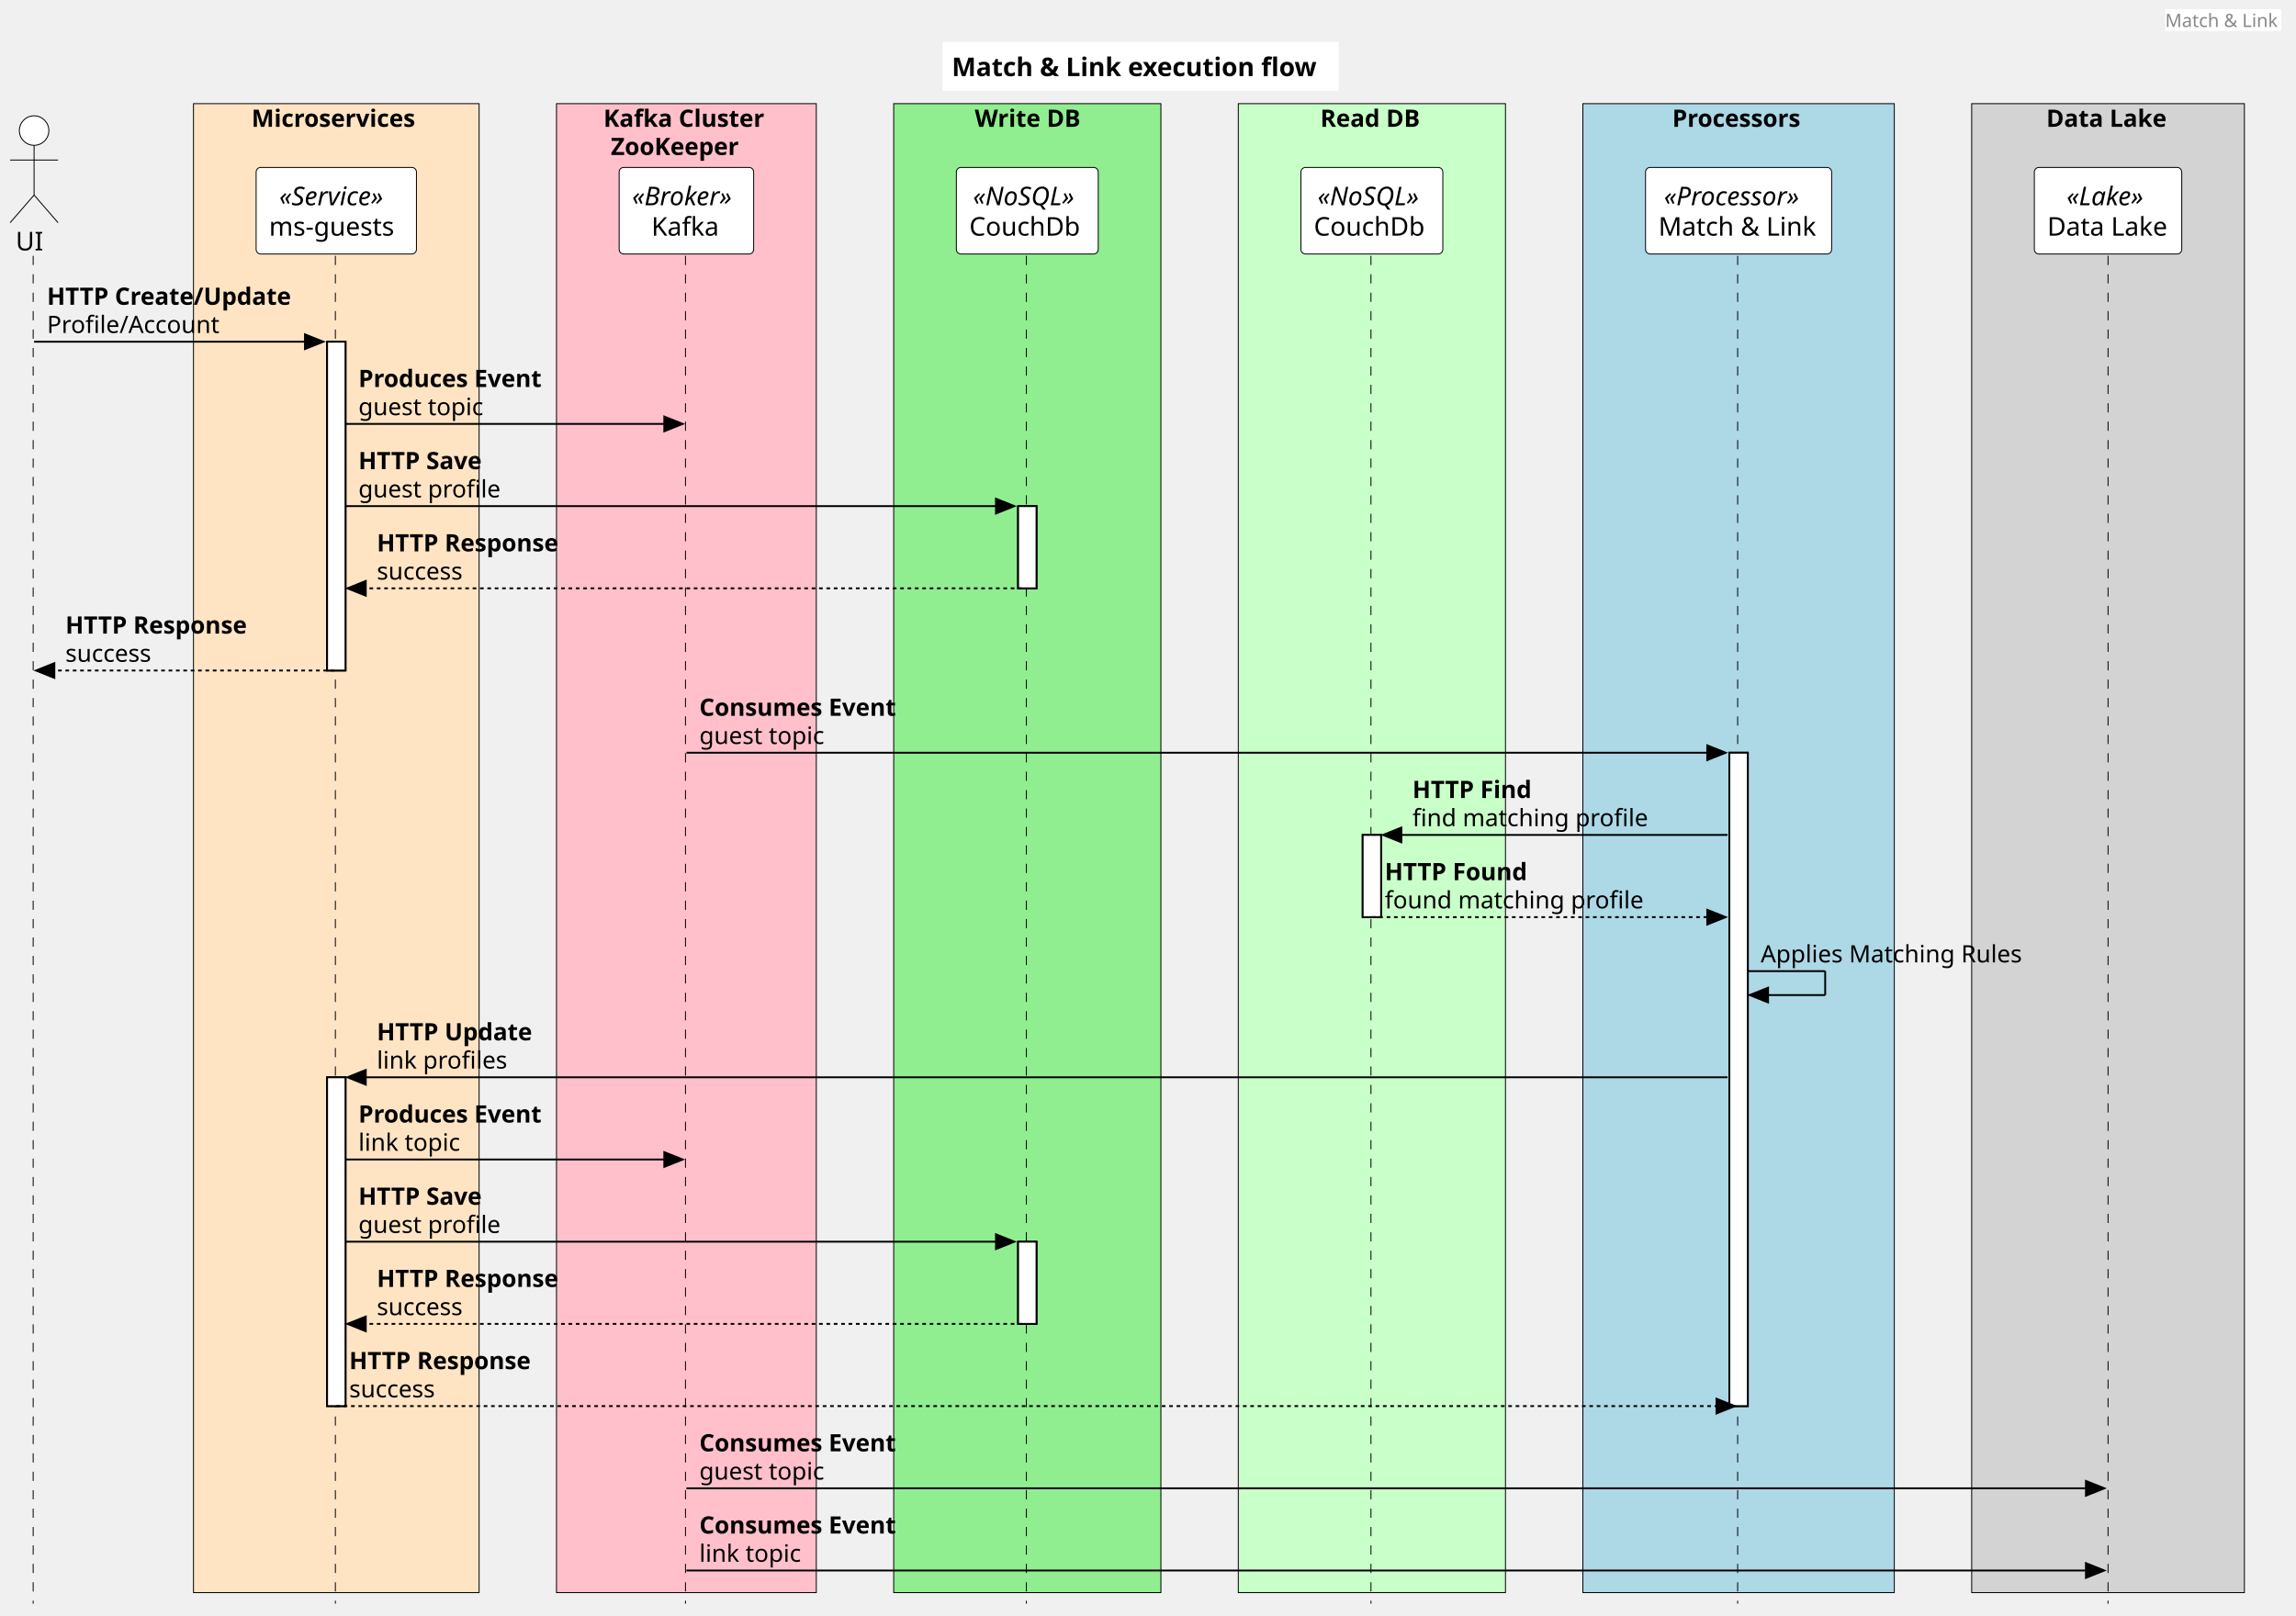
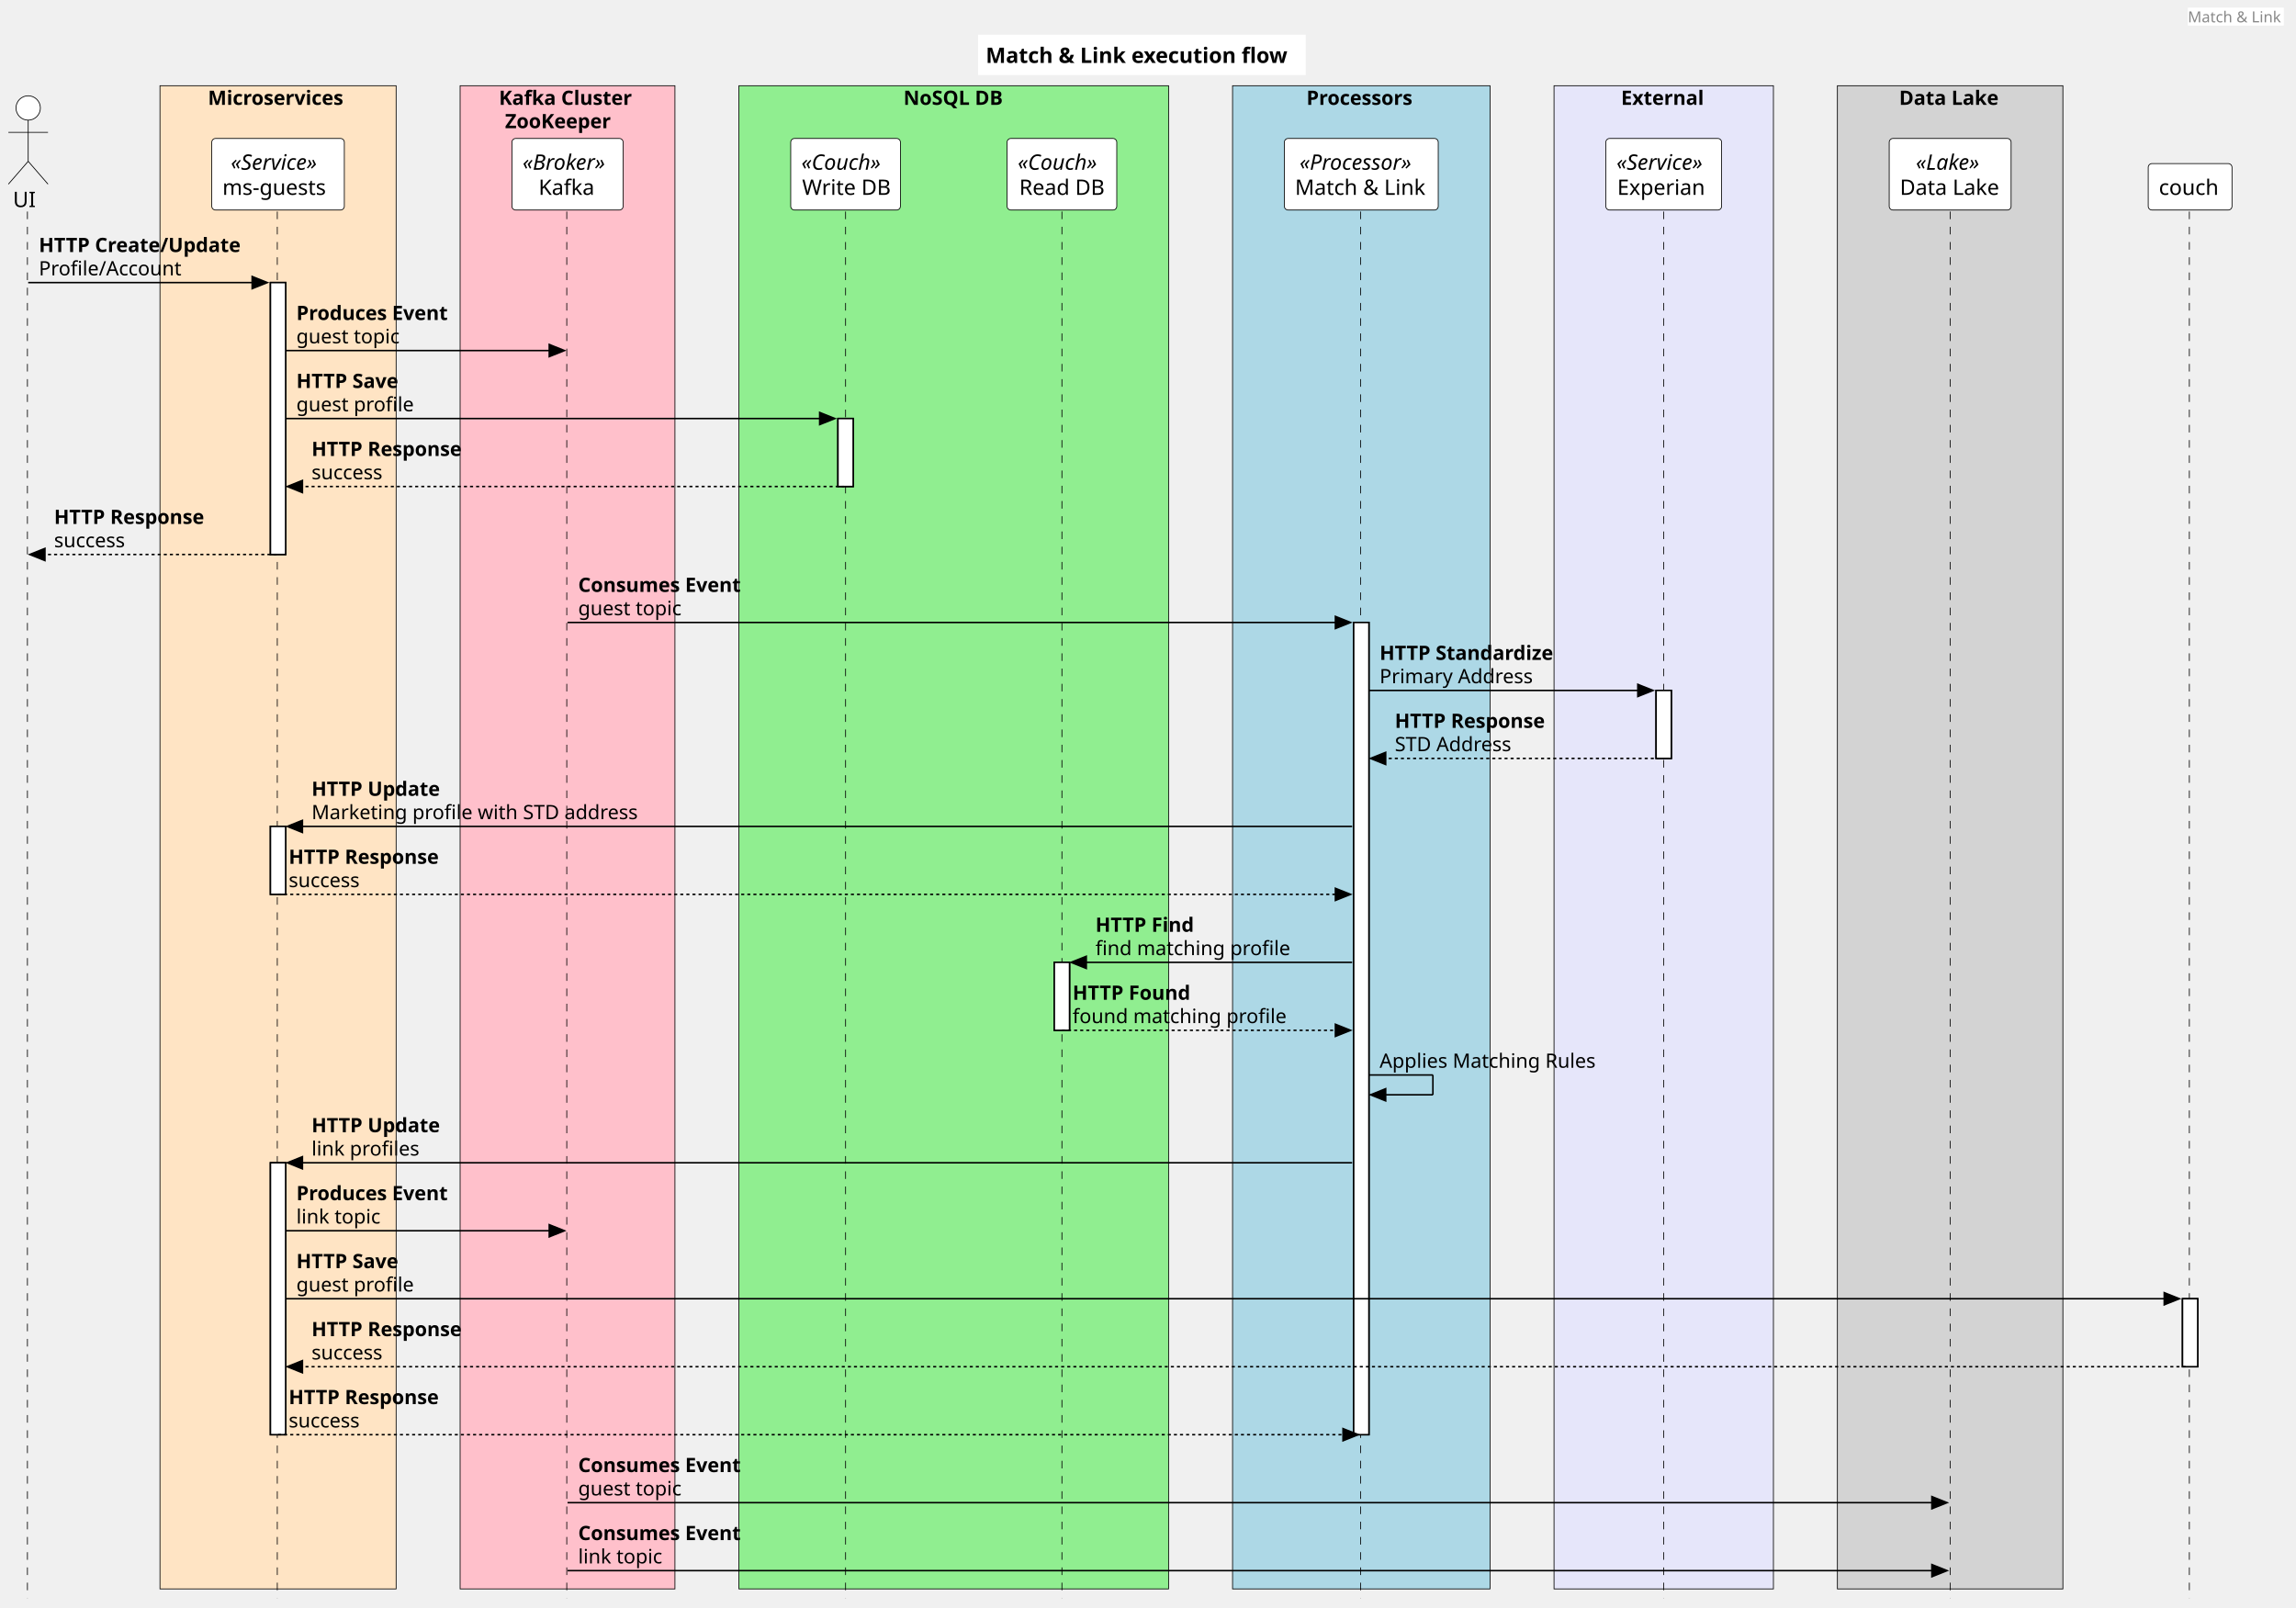
- <svg xmlns="http://www.w3.org/2000/svg" contentStyleType="text/css" height="877px" preserveAspectRatio="none" style="width:1246px;height:877px;background:#FFFFFF;" version="1.1" viewBox="0 0 1246 877" width="1246px" zoomAndPan="magnify">
+ <svg xmlns="http://www.w3.org/2000/svg" contentStyleType="text/css" height="1055px" preserveAspectRatio="none" style="width:1507px;height:1055px;background:#FFFFFF;" version="1.1" viewBox="0 0 1507 1055" width="1507px" zoomAndPan="magnify">
  <defs />
  <g>
-     <rect fill="#FFFFFF" height="26.488" id="_title" style="stroke:none;stroke-width:1.0;" width="215" x="511.5" y="22.777" />
-     <text fill="#000000" font-family="sans-serif" font-size="14" font-weight="bold" lengthAdjust="spacing" textLength="205" x="516.5" y="41.312">Match &amp; Link execution flow</text>
-     <rect fill="#FFE4C4" height="808.225" style="stroke:#000000;stroke-width:0.5;" width="155" x="105" y="56.266" />
+     <rect fill="#FFFFFF" height="26.488" id="_title" style="stroke:none;stroke-width:1.0;" width="215" x="642" y="22.777" />
+     <text fill="#000000" font-family="sans-serif" font-size="14" font-weight="bold" lengthAdjust="spacing" textLength="205" x="647" y="41.312">Match &amp; Link execution flow</text>
+     <rect fill="#FFE4C4" height="986.709" style="stroke:#000000;stroke-width:0.5;" width="155" x="105" y="56.266" />
    <text fill="#000000" font-family="sans-serif" font-size="13" font-weight="bold" lengthAdjust="spacing" textLength="92" x="136.5" y="68.834">Microservices</text>
-     <rect fill="#FFC0CB" height="808.225" style="stroke:#000000;stroke-width:0.5;" width="141" x="302" y="56.266" />
+     <rect fill="#FFC0CB" height="986.709" style="stroke:#000000;stroke-width:0.5;" width="141" x="302" y="56.266" />
    <text fill="#000000" font-family="sans-serif" font-size="13" font-weight="bold" lengthAdjust="spacing" textLength="90" x="327.5" y="68.834">Kafka Cluster</text>
    <text fill="#000000" font-family="sans-serif" font-size="13" font-weight="bold" lengthAdjust="spacing" textLength="72" x="331.5" y="84.144">ZooKeeper</text>
-     <rect fill="#90EE90" height="808.225" style="stroke:#000000;stroke-width:0.5;" width="145" x="485" y="56.266" />
-     <text fill="#000000" font-family="sans-serif" font-size="13" font-weight="bold" lengthAdjust="spacing" textLength="57" x="529" y="68.834">Write DB</text>
-     <rect fill="#C9FFC9" height="808.225" style="stroke:#000000;stroke-width:0.5;" width="145" x="672" y="56.266" />
-     <text fill="#000000" font-family="sans-serif" font-size="13" font-weight="bold" lengthAdjust="spacing" textLength="56" x="716.5" y="68.834">Read DB</text>
-     <rect fill="#ADD8E6" height="808.225" style="stroke:#000000;stroke-width:0.5;" width="169" x="859" y="56.266" />
-     <text fill="#000000" font-family="sans-serif" font-size="13" font-weight="bold" lengthAdjust="spacing" textLength="72" x="907.5" y="68.834">Processors</text>
-     <rect fill="#D3D3D3" height="808.225" style="stroke:#000000;stroke-width:0.5;" width="148" x="1070" y="56.266" />
-     <text fill="#000000" font-family="sans-serif" font-size="13" font-weight="bold" lengthAdjust="spacing" textLength="67" x="1110.5" y="68.834">Data Lake</text>
+     <rect fill="#90EE90" height="986.709" style="stroke:#000000;stroke-width:0.5;" width="282" x="485" y="56.266" />
+     <text fill="#000000" font-family="sans-serif" font-size="13" font-weight="bold" lengthAdjust="spacing" textLength="66" x="593" y="68.834">NoSQL DB</text>
+     <rect fill="#ADD8E6" height="986.709" style="stroke:#000000;stroke-width:0.5;" width="169" x="809" y="56.266" />
+     <text fill="#000000" font-family="sans-serif" font-size="13" font-weight="bold" lengthAdjust="spacing" textLength="72" x="857.5" y="68.834">Processors</text>
+     <rect fill="#E6E6FA" height="986.709" style="stroke:#000000;stroke-width:0.5;" width="144" x="1020" y="56.266" />
+     <text fill="#000000" font-family="sans-serif" font-size="13" font-weight="bold" lengthAdjust="spacing" textLength="56" x="1064" y="68.834">External</text>
+     <rect fill="#D3D3D3" height="986.709" style="stroke:#000000;stroke-width:0.5;" width="148" x="1206" y="56.266" />
+     <text fill="#000000" font-family="sans-serif" font-size="13" font-weight="bold" lengthAdjust="spacing" textLength="67" x="1246.5" y="68.834">Data Lake</text>
    <rect fill="#FFFFFF" height="178.484" style="stroke:#000000;stroke-width:1.0;" width="10" x="177.5" y="185.484" />
-     <rect fill="#FFFFFF" height="178.484" style="stroke:#000000;stroke-width:1.0;" width="10" x="177.5" y="584.764" />
-     <rect fill="#FFFFFF" height="44.621" style="stroke:#000000;stroke-width:1.0;" width="10" x="552.5" y="274.727" />
-     <rect fill="#FFFFFF" height="44.621" style="stroke:#000000;stroke-width:1.0;" width="10" x="552.5" y="674.006" />
-     <rect fill="#FFFFFF" height="44.621" style="stroke:#000000;stroke-width:1.0;" width="10" x="739.5" y="453.211" />
-     <rect fill="#FFFFFF" height="354.658" style="stroke:#000000;stroke-width:1.0;" width="10" x="938.5" y="408.59" />
-     <line style="stroke:#000000;stroke-width:0.5;stroke-dasharray:5.0,5.0;" x1="18" x2="18" y1="138.863" y2="870.49" />
-     <line style="stroke:#000000;stroke-width:0.5;stroke-dasharray:5.0,5.0;" x1="182" x2="182" y1="138.863" y2="870.49" />
-     <line style="stroke:#000000;stroke-width:0.5;stroke-dasharray:5.0,5.0;" x1="372" x2="372" y1="138.863" y2="870.49" />
-     <line style="stroke:#000000;stroke-width:0.5;stroke-dasharray:5.0,5.0;" x1="557" x2="557" y1="138.863" y2="870.49" />
-     <line style="stroke:#000000;stroke-width:0.5;stroke-dasharray:5.0,5.0;" x1="744" x2="744" y1="138.863" y2="870.49" />
-     <line style="stroke:#000000;stroke-width:0.5;stroke-dasharray:5.0,5.0;" x1="943" x2="943" y1="138.863" y2="870.49" />
-     <line style="stroke:#000000;stroke-width:0.5;stroke-dasharray:5.0,5.0;" x1="1144" x2="1144" y1="138.863" y2="870.49" />
+     <rect fill="#FFFFFF" height="44.621" style="stroke:#000000;stroke-width:1.0;" width="10" x="177.5" y="542.453" />
+     <rect fill="#FFFFFF" height="178.484" style="stroke:#000000;stroke-width:1.0;" width="10" x="177.5" y="763.248" />
+     <rect fill="#FFFFFF" height="44.621" style="stroke:#000000;stroke-width:1.0;" width="10" x="550" y="274.727" />
+     <rect fill="#FFFFFF" height="44.621" style="stroke:#000000;stroke-width:1.0;" width="10" x="692" y="631.695" />
+     <rect fill="#FFFFFF" height="533.143" style="stroke:#000000;stroke-width:1.0;" width="10" x="888.5" y="408.59" />
+     <rect fill="#FFFFFF" height="44.621" style="stroke:#000000;stroke-width:1.0;" width="10" x="1087" y="453.211" />
+     <rect fill="#FFFFFF" height="44.621" style="stroke:#000000;stroke-width:1.0;" width="10" x="1432.5" y="852.49" />
+     <line style="stroke:#000000;stroke-width:0.5;stroke-dasharray:5.0,5.0;" x1="18" x2="18" y1="138.863" y2="1048.975" />
+     <line style="stroke:#000000;stroke-width:0.5;stroke-dasharray:5.0,5.0;" x1="182" x2="182" y1="138.863" y2="1048.975" />
+     <line style="stroke:#000000;stroke-width:0.5;stroke-dasharray:5.0,5.0;" x1="372" x2="372" y1="138.863" y2="1048.975" />
+     <line style="stroke:#000000;stroke-width:0.5;stroke-dasharray:5.0,5.0;" x1="555" x2="555" y1="138.863" y2="1048.975" />
+     <line style="stroke:#000000;stroke-width:0.5;stroke-dasharray:5.0,5.0;" x1="697" x2="697" y1="138.863" y2="1048.975" />
+     <line style="stroke:#000000;stroke-width:0.5;stroke-dasharray:5.0,5.0;" x1="893" x2="893" y1="138.863" y2="1048.975" />
+     <line style="stroke:#000000;stroke-width:0.5;stroke-dasharray:5.0,5.0;" x1="1092" x2="1092" y1="138.863" y2="1048.975" />
+     <line style="stroke:#000000;stroke-width:0.5;stroke-dasharray:5.0,5.0;" x1="1280" x2="1280" y1="138.863" y2="1048.975" />
+     <line style="stroke:#000000;stroke-width:0.5;stroke-dasharray:5.0,5.0;" x1="1437" x2="1437" y1="138.863" y2="1048.975" />
    <text fill="#000000" font-family="sans-serif" font-size="14" lengthAdjust="spacing" textLength="14" x="8.5" y="135.91">UI</text>
    <ellipse cx="18.5" cy="70.875" fill="#FFFFFF" rx="8" ry="8" style="stroke:#000000;stroke-width:0.5;" />
    <path d="M18.5,78.875 L18.5,105.875 M5.5,86.875 L31.5,86.875 M18.5,105.875 L5.5,120.875 M18.5,105.875 L31.5,120.875 " fill="none" style="stroke:#000000;stroke-width:0.5;" />
    <rect fill="#FFFFFF" height="46.977" rx="2.5" ry="2.5" style="stroke:#000000;stroke-width:0.5;" width="87" x="139" y="90.887" />
    <text fill="#000000" font-family="sans-serif" font-size="14" font-style="italic" lengthAdjust="spacing" textLength="62" x="151.5" y="111.422">«Service»</text>
    <text fill="#000000" font-family="sans-serif" font-size="14" lengthAdjust="spacing" textLength="73" x="146" y="127.91">ms-guests</text>
    <rect fill="#FFFFFF" height="46.977" rx="2.5" ry="2.5" style="stroke:#000000;stroke-width:0.5;" width="73" x="336" y="90.887" />
    <text fill="#000000" font-family="sans-serif" font-size="14" font-style="italic" lengthAdjust="spacing" textLength="59" x="343" y="111.422">«Broker»</text>
    <text fill="#000000" font-family="sans-serif" font-size="14" lengthAdjust="spacing" textLength="38" x="353.5" y="127.91">Kafka</text>
-     <rect fill="#FFFFFF" height="46.977" rx="2.5" ry="2.5" style="stroke:#000000;stroke-width:0.5;" width="77" x="519" y="90.887" />
-     <text fill="#000000" font-family="sans-serif" font-size="14" font-style="italic" lengthAdjust="spacing" textLength="59" x="528" y="111.422">«NoSQL»</text>
-     <text fill="#000000" font-family="sans-serif" font-size="14" lengthAdjust="spacing" textLength="63" x="526" y="127.91">CouchDb</text>
-     <rect fill="#FFFFFF" height="46.977" rx="2.5" ry="2.5" style="stroke:#000000;stroke-width:0.5;" width="77" x="706" y="90.887" />
-     <text fill="#000000" font-family="sans-serif" font-size="14" font-style="italic" lengthAdjust="spacing" textLength="59" x="715" y="111.422">«NoSQL»</text>
-     <text fill="#000000" font-family="sans-serif" font-size="14" lengthAdjust="spacing" textLength="63" x="713" y="127.91">CouchDb</text>
-     <rect fill="#FFFFFF" height="46.977" rx="2.5" ry="2.5" style="stroke:#000000;stroke-width:0.5;" width="101" x="893" y="90.887" />
-     <text fill="#000000" font-family="sans-serif" font-size="14" font-style="italic" lengthAdjust="spacing" textLength="81" x="903" y="111.422">«Processor»</text>
-     <text fill="#000000" font-family="sans-serif" font-size="14" lengthAdjust="spacing" textLength="87" x="900" y="127.91">Match &amp; Link</text>
-     <rect fill="#FFFFFF" height="46.977" rx="2.5" ry="2.5" style="stroke:#000000;stroke-width:0.5;" width="80" x="1104" y="90.887" />
-     <text fill="#000000" font-family="sans-serif" font-size="14" font-style="italic" lengthAdjust="spacing" textLength="45" x="1121.5" y="111.422">«Lake»</text>
-     <text fill="#000000" font-family="sans-serif" font-size="14" lengthAdjust="spacing" textLength="66" x="1111" y="127.91">Data Lake</text>
+     <rect fill="#FFFFFF" height="46.977" rx="2.5" ry="2.5" style="stroke:#000000;stroke-width:0.5;" width="72" x="519" y="90.887" />
+     <text fill="#000000" font-family="sans-serif" font-size="14" font-style="italic" lengthAdjust="spacing" textLength="58" x="526" y="111.422">«Couch»</text>
+     <text fill="#000000" font-family="sans-serif" font-size="14" lengthAdjust="spacing" textLength="57" x="526.5" y="127.91">Write DB</text>
+     <rect fill="#FFFFFF" height="46.977" rx="2.5" ry="2.5" style="stroke:#000000;stroke-width:0.5;" width="72" x="661" y="90.887" />
+     <text fill="#000000" font-family="sans-serif" font-size="14" font-style="italic" lengthAdjust="spacing" textLength="58" x="668" y="111.422">«Couch»</text>
+     <text fill="#000000" font-family="sans-serif" font-size="14" lengthAdjust="spacing" textLength="56" x="669" y="127.91">Read DB</text>
+     <rect fill="#FFFFFF" height="46.977" rx="2.5" ry="2.5" style="stroke:#000000;stroke-width:0.5;" width="101" x="843" y="90.887" />
+     <text fill="#000000" font-family="sans-serif" font-size="14" font-style="italic" lengthAdjust="spacing" textLength="81" x="853" y="111.422">«Processor»</text>
+     <text fill="#000000" font-family="sans-serif" font-size="14" lengthAdjust="spacing" textLength="87" x="850" y="127.91">Match &amp; Link</text>
+     <rect fill="#FFFFFF" height="46.977" rx="2.5" ry="2.5" style="stroke:#000000;stroke-width:0.5;" width="76" x="1054" y="90.887" />
+     <text fill="#000000" font-family="sans-serif" font-size="14" font-style="italic" lengthAdjust="spacing" textLength="62" x="1061" y="111.422">«Service»</text>
+     <text fill="#000000" font-family="sans-serif" font-size="14" lengthAdjust="spacing" textLength="61" x="1061.5" y="127.91">Experian</text>
+     <rect fill="#FFFFFF" height="46.977" rx="2.5" ry="2.5" style="stroke:#000000;stroke-width:0.5;" width="80" x="1240" y="90.887" />
+     <text fill="#000000" font-family="sans-serif" font-size="14" font-style="italic" lengthAdjust="spacing" textLength="45" x="1257.5" y="111.422">«Lake»</text>
+     <text fill="#000000" font-family="sans-serif" font-size="14" lengthAdjust="spacing" textLength="66" x="1247" y="127.91">Data Lake</text>
+     <rect fill="#FFFFFF" height="30.488" rx="2.5" ry="2.5" style="stroke:#000000;stroke-width:0.5;" width="55" x="1410" y="107.375" />
+     <text fill="#000000" font-family="sans-serif" font-size="14" lengthAdjust="spacing" textLength="41" x="1417" y="127.91">couch</text>
    <rect fill="#FFFFFF" height="178.484" style="stroke:#000000;stroke-width:1.0;" width="10" x="177.5" y="185.484" />
-     <rect fill="#FFFFFF" height="178.484" style="stroke:#000000;stroke-width:1.0;" width="10" x="177.5" y="584.764" />
-     <rect fill="#FFFFFF" height="44.621" style="stroke:#000000;stroke-width:1.0;" width="10" x="552.5" y="274.727" />
-     <rect fill="#FFFFFF" height="44.621" style="stroke:#000000;stroke-width:1.0;" width="10" x="552.5" y="674.006" />
-     <rect fill="#FFFFFF" height="44.621" style="stroke:#000000;stroke-width:1.0;" width="10" x="739.5" y="453.211" />
-     <rect fill="#FFFFFF" height="354.658" style="stroke:#000000;stroke-width:1.0;" width="10" x="938.5" y="408.59" />
+     <rect fill="#FFFFFF" height="44.621" style="stroke:#000000;stroke-width:1.0;" width="10" x="177.5" y="542.453" />
+     <rect fill="#FFFFFF" height="178.484" style="stroke:#000000;stroke-width:1.0;" width="10" x="177.5" y="763.248" />
+     <rect fill="#FFFFFF" height="44.621" style="stroke:#000000;stroke-width:1.0;" width="10" x="550" y="274.727" />
+     <rect fill="#FFFFFF" height="44.621" style="stroke:#000000;stroke-width:1.0;" width="10" x="692" y="631.695" />
+     <rect fill="#FFFFFF" height="533.143" style="stroke:#000000;stroke-width:1.0;" width="10" x="888.5" y="408.59" />
+     <rect fill="#FFFFFF" height="44.621" style="stroke:#000000;stroke-width:1.0;" width="10" x="1087" y="453.211" />
+     <rect fill="#FFFFFF" height="44.621" style="stroke:#000000;stroke-width:1.0;" width="10" x="1432.5" y="852.49" />
    <polygon fill="#000000" points="165.5,181.484,175.5,185.484,165.5,189.484" style="stroke:#000000;stroke-width:1.0;" />
    <line style="stroke:#000000;stroke-width:1.0;" x1="18.5" x2="171.5" y1="185.484" y2="185.484" />
    <text fill="#000000" font-family="sans-serif" font-size="13" font-weight="bold" lengthAdjust="spacing" textLength="140" x="25.5" y="165.432">HTTP Create/Update</text>
    <text fill="#000000" font-family="sans-serif" font-size="13" lengthAdjust="spacing" textLength="99" x="25.5" y="180.742">Profile/Account</text>
    <polygon fill="#000000" points="360.5,226.106,370.5,230.106,360.5,234.106" style="stroke:#000000;stroke-width:1.0;" />
    <line style="stroke:#000000;stroke-width:1.0;" x1="187.5" x2="366.5" y1="230.106" y2="230.106" />
    <text fill="#000000" font-family="sans-serif" font-size="13" font-weight="bold" lengthAdjust="spacing" textLength="104" x="194.5" y="210.053">Produces Event</text>
    <text fill="#000000" font-family="sans-serif" font-size="13" lengthAdjust="spacing" textLength="71" x="194.5" y="225.363">guest topic</text>
-     <polygon fill="#000000" points="540.5,270.727,550.5,274.727,540.5,278.727" style="stroke:#000000;stroke-width:1.0;" />
-     <line style="stroke:#000000;stroke-width:1.0;" x1="187.5" x2="546.5" y1="274.727" y2="274.727" />
+     <polygon fill="#000000" points="538,270.727,548,274.727,538,278.727" style="stroke:#000000;stroke-width:1.0;" />
+     <line style="stroke:#000000;stroke-width:1.0;" x1="187.5" x2="544" y1="274.727" y2="274.727" />
    <text fill="#000000" font-family="sans-serif" font-size="13" font-weight="bold" lengthAdjust="spacing" textLength="71" x="194.5" y="254.674">HTTP Save</text>
    <text fill="#000000" font-family="sans-serif" font-size="13" lengthAdjust="spacing" textLength="80" x="194.5" y="269.984">guest profile</text>
    <polygon fill="#000000" points="198.5,315.348,188.5,319.348,198.5,323.348" style="stroke:#000000;stroke-width:1.0;" />
-     <line style="stroke:#000000;stroke-width:1.0;stroke-dasharray:2.0,2.0;" x1="192.5" x2="556.5" y1="319.348" y2="319.348" />
+     <line style="stroke:#000000;stroke-width:1.0;stroke-dasharray:2.0,2.0;" x1="192.5" x2="554" y1="319.348" y2="319.348" />
    <text fill="#000000" font-family="sans-serif" font-size="13" font-weight="bold" lengthAdjust="spacing" textLength="105" x="204.5" y="299.295">HTTP Response</text>
    <text fill="#000000" font-family="sans-serif" font-size="13" lengthAdjust="spacing" textLength="50" x="204.5" y="314.606">success</text>
    <polygon fill="#000000" points="29.5,359.969,19.5,363.969,29.5,367.969" style="stroke:#000000;stroke-width:1.0;" />
    <line style="stroke:#000000;stroke-width:1.0;stroke-dasharray:2.0,2.0;" x1="23.5" x2="181.5" y1="363.969" y2="363.969" />
    <text fill="#000000" font-family="sans-serif" font-size="13" font-weight="bold" lengthAdjust="spacing" textLength="105" x="35.5" y="343.916">HTTP Response</text>
    <text fill="#000000" font-family="sans-serif" font-size="13" lengthAdjust="spacing" textLength="50" x="35.5" y="359.227">success</text>
-     <polygon fill="#000000" points="926.5,404.59,936.5,408.59,926.5,412.59" style="stroke:#000000;stroke-width:1.0;" />
-     <line style="stroke:#000000;stroke-width:1.0;" x1="372.5" x2="932.5" y1="408.59" y2="408.59" />
+     <polygon fill="#000000" points="876.5,404.59,886.5,408.59,876.5,412.59" style="stroke:#000000;stroke-width:1.0;" />
+     <line style="stroke:#000000;stroke-width:1.0;" x1="372.5" x2="882.5" y1="408.59" y2="408.59" />
    <text fill="#000000" font-family="sans-serif" font-size="13" font-weight="bold" lengthAdjust="spacing" textLength="112" x="379.5" y="388.537">Consumes Event</text>
    <text fill="#000000" font-family="sans-serif" font-size="13" lengthAdjust="spacing" textLength="71" x="379.5" y="403.848">guest topic</text>
-     <polygon fill="#000000" points="760.5,449.211,750.5,453.211,760.5,457.211" style="stroke:#000000;stroke-width:1.0;" />
-     <line style="stroke:#000000;stroke-width:1.0;" x1="754.5" x2="937.5" y1="453.211" y2="453.211" />
-     <text fill="#000000" font-family="sans-serif" font-size="13" font-weight="bold" lengthAdjust="spacing" textLength="69" x="766.5" y="433.158">HTTP Find</text>
-     <text fill="#000000" font-family="sans-serif" font-size="13" lengthAdjust="spacing" textLength="133" x="766.5" y="448.469">find matching profile</text>
-     <polygon fill="#000000" points="926.5,493.832,936.5,497.832,926.5,501.832" style="stroke:#000000;stroke-width:1.0;" />
-     <line style="stroke:#000000;stroke-width:1.0;stroke-dasharray:2.0,2.0;" x1="744.5" x2="932.5" y1="497.832" y2="497.832" />
-     <text fill="#000000" font-family="sans-serif" font-size="13" font-weight="bold" lengthAdjust="spacing" textLength="82" x="751.5" y="477.779">HTTP Found</text>
-     <text fill="#000000" font-family="sans-serif" font-size="13" lengthAdjust="spacing" textLength="145" x="751.5" y="493.09">found matching profile</text>
-     <line style="stroke:#000000;stroke-width:1.0;" x1="948.5" x2="990.5" y1="527.143" y2="527.143" />
-     <line style="stroke:#000000;stroke-width:1.0;" x1="990.5" x2="990.5" y1="527.143" y2="540.143" />
-     <line style="stroke:#000000;stroke-width:1.0;" x1="949.5" x2="990.5" y1="540.143" y2="540.143" />
-     <polygon fill="#000000" points="959.5,536.143,949.5,540.143,959.5,544.143" style="stroke:#000000;stroke-width:1.0;" />
-     <text fill="#000000" font-family="sans-serif" font-size="13" lengthAdjust="spacing" textLength="147" x="955.5" y="522.4">Applies Matching Rules</text>
-     <polygon fill="#000000" points="198.5,580.764,188.5,584.764,198.5,588.764" style="stroke:#000000;stroke-width:1.0;" />
-     <line style="stroke:#000000;stroke-width:1.0;" x1="192.5" x2="937.5" y1="584.764" y2="584.764" />
-     <text fill="#000000" font-family="sans-serif" font-size="13" font-weight="bold" lengthAdjust="spacing" textLength="89" x="204.5" y="564.711">HTTP Update</text>
-     <text fill="#000000" font-family="sans-serif" font-size="13" lengthAdjust="spacing" textLength="76" x="204.5" y="580.021">link profiles</text>
-     <polygon fill="#000000" points="360.5,625.385,370.5,629.385,360.5,633.385" style="stroke:#000000;stroke-width:1.0;" />
-     <line style="stroke:#000000;stroke-width:1.0;" x1="187.5" x2="366.5" y1="629.385" y2="629.385" />
-     <text fill="#000000" font-family="sans-serif" font-size="13" font-weight="bold" lengthAdjust="spacing" textLength="104" x="194.5" y="609.332">Produces Event</text>
-     <text fill="#000000" font-family="sans-serif" font-size="13" lengthAdjust="spacing" textLength="60" x="194.5" y="624.643">link topic</text>
-     <polygon fill="#000000" points="540.5,670.006,550.5,674.006,540.5,678.006" style="stroke:#000000;stroke-width:1.0;" />
-     <line style="stroke:#000000;stroke-width:1.0;" x1="187.5" x2="546.5" y1="674.006" y2="674.006" />
-     <text fill="#000000" font-family="sans-serif" font-size="13" font-weight="bold" lengthAdjust="spacing" textLength="71" x="194.5" y="653.953">HTTP Save</text>
-     <text fill="#000000" font-family="sans-serif" font-size="13" lengthAdjust="spacing" textLength="80" x="194.5" y="669.264">guest profile</text>
-     <polygon fill="#000000" points="198.5,714.627,188.5,718.627,198.5,722.627" style="stroke:#000000;stroke-width:1.0;" />
-     <line style="stroke:#000000;stroke-width:1.0;stroke-dasharray:2.0,2.0;" x1="192.5" x2="556.5" y1="718.627" y2="718.627" />
-     <text fill="#000000" font-family="sans-serif" font-size="13" font-weight="bold" lengthAdjust="spacing" textLength="105" x="204.5" y="698.574">HTTP Response</text>
-     <text fill="#000000" font-family="sans-serif" font-size="13" lengthAdjust="spacing" textLength="50" x="204.5" y="713.885">success</text>
-     <polygon fill="#000000" points="931.5,759.248,941.5,763.248,931.5,767.248" style="stroke:#000000;stroke-width:1.0;" />
-     <line style="stroke:#000000;stroke-width:1.0;stroke-dasharray:2.0,2.0;" x1="182.5" x2="937.5" y1="763.248" y2="763.248" />
-     <text fill="#000000" font-family="sans-serif" font-size="13" font-weight="bold" lengthAdjust="spacing" textLength="105" x="189.5" y="743.195">HTTP Response</text>
-     <text fill="#000000" font-family="sans-serif" font-size="13" lengthAdjust="spacing" textLength="50" x="189.5" y="758.506">success</text>
-     <polygon fill="#000000" points="1132,803.869,1142,807.869,1132,811.869" style="stroke:#000000;stroke-width:1.0;" />
-     <line style="stroke:#000000;stroke-width:1.0;" x1="372.5" x2="1138" y1="807.869" y2="807.869" />
-     <text fill="#000000" font-family="sans-serif" font-size="13" font-weight="bold" lengthAdjust="spacing" textLength="112" x="379.5" y="787.816">Consumes Event</text>
-     <text fill="#000000" font-family="sans-serif" font-size="13" lengthAdjust="spacing" textLength="71" x="379.5" y="803.127">guest topic</text>
-     <polygon fill="#000000" points="1132,848.49,1142,852.49,1132,856.49" style="stroke:#000000;stroke-width:1.0;" />
-     <line style="stroke:#000000;stroke-width:1.0;" x1="372.5" x2="1138" y1="852.49" y2="852.49" />
-     <text fill="#000000" font-family="sans-serif" font-size="13" font-weight="bold" lengthAdjust="spacing" textLength="112" x="379.5" y="832.438">Consumes Event</text>
-     <text fill="#000000" font-family="sans-serif" font-size="13" lengthAdjust="spacing" textLength="60" x="379.5" y="847.748">link topic</text>
-     <rect fill="#FFFFFF" height="11.777" id="_title" style="stroke:none;stroke-width:1.0;" width="63" x="1175" y="5" />
-     <text fill="#888888" font-family="sans-serif" font-size="10" lengthAdjust="spacing" textLength="63" x="1175" y="14.668">Match &amp; Link</text>
+     <polygon fill="#000000" points="1075,449.211,1085,453.211,1075,457.211" style="stroke:#000000;stroke-width:1.0;" />
+     <line style="stroke:#000000;stroke-width:1.0;" x1="898.5" x2="1081" y1="453.211" y2="453.211" />
+     <text fill="#000000" font-family="sans-serif" font-size="13" font-weight="bold" lengthAdjust="spacing" textLength="121" x="905.5" y="433.158">HTTP Standardize</text>
+     <text fill="#000000" font-family="sans-serif" font-size="13" lengthAdjust="spacing" textLength="102" x="905.5" y="448.469">Primary Address</text>
+     <polygon fill="#000000" points="909.5,493.832,899.5,497.832,909.5,501.832" style="stroke:#000000;stroke-width:1.0;" />
+     <line style="stroke:#000000;stroke-width:1.0;stroke-dasharray:2.0,2.0;" x1="903.5" x2="1091" y1="497.832" y2="497.832" />
+     <text fill="#000000" font-family="sans-serif" font-size="13" font-weight="bold" lengthAdjust="spacing" textLength="105" x="915.5" y="477.779">HTTP Response</text>
+     <text fill="#000000" font-family="sans-serif" font-size="13" lengthAdjust="spacing" textLength="80" x="915.5" y="493.09">STD Address</text>
+     <polygon fill="#000000" points="198.5,538.453,188.5,542.453,198.5,546.453" style="stroke:#000000;stroke-width:1.0;" />
+     <line style="stroke:#000000;stroke-width:1.0;" x1="192.5" x2="887.5" y1="542.453" y2="542.453" />
+     <text fill="#000000" font-family="sans-serif" font-size="13" font-weight="bold" lengthAdjust="spacing" textLength="89" x="204.5" y="522.4">HTTP Update</text>
+     <text fill="#000000" font-family="sans-serif" font-size="13" lengthAdjust="spacing" textLength="221" x="204.5" y="537.711">Marketing profile with STD address</text>
+     <polygon fill="#000000" points="876.5,583.074,886.5,587.074,876.5,591.074" style="stroke:#000000;stroke-width:1.0;" />
+     <line style="stroke:#000000;stroke-width:1.0;stroke-dasharray:2.0,2.0;" x1="182.5" x2="882.5" y1="587.074" y2="587.074" />
+     <text fill="#000000" font-family="sans-serif" font-size="13" font-weight="bold" lengthAdjust="spacing" textLength="105" x="189.5" y="567.021">HTTP Response</text>
+     <text fill="#000000" font-family="sans-serif" font-size="13" lengthAdjust="spacing" textLength="50" x="189.5" y="582.332">success</text>
+     <polygon fill="#000000" points="713,627.695,703,631.695,713,635.695" style="stroke:#000000;stroke-width:1.0;" />
+     <line style="stroke:#000000;stroke-width:1.0;" x1="707" x2="887.5" y1="631.695" y2="631.695" />
+     <text fill="#000000" font-family="sans-serif" font-size="13" font-weight="bold" lengthAdjust="spacing" textLength="69" x="719" y="611.643">HTTP Find</text>
+     <text fill="#000000" font-family="sans-serif" font-size="13" lengthAdjust="spacing" textLength="133" x="719" y="626.953">find matching profile</text>
+     <polygon fill="#000000" points="876.5,672.316,886.5,676.316,876.5,680.316" style="stroke:#000000;stroke-width:1.0;" />
+     <line style="stroke:#000000;stroke-width:1.0;stroke-dasharray:2.0,2.0;" x1="697" x2="882.5" y1="676.316" y2="676.316" />
+     <text fill="#000000" font-family="sans-serif" font-size="13" font-weight="bold" lengthAdjust="spacing" textLength="82" x="704" y="656.264">HTTP Found</text>
+     <text fill="#000000" font-family="sans-serif" font-size="13" lengthAdjust="spacing" textLength="145" x="704" y="671.574">found matching profile</text>
+     <line style="stroke:#000000;stroke-width:1.0;" x1="898.5" x2="940.5" y1="705.627" y2="705.627" />
+     <line style="stroke:#000000;stroke-width:1.0;" x1="940.5" x2="940.5" y1="705.627" y2="718.627" />
+     <line style="stroke:#000000;stroke-width:1.0;" x1="899.5" x2="940.5" y1="718.627" y2="718.627" />
+     <polygon fill="#000000" points="909.5,714.627,899.5,718.627,909.5,722.627" style="stroke:#000000;stroke-width:1.0;" />
+     <text fill="#000000" font-family="sans-serif" font-size="13" lengthAdjust="spacing" textLength="147" x="905.5" y="700.885">Applies Matching Rules</text>
+     <polygon fill="#000000" points="198.5,759.248,188.5,763.248,198.5,767.248" style="stroke:#000000;stroke-width:1.0;" />
+     <line style="stroke:#000000;stroke-width:1.0;" x1="192.5" x2="887.5" y1="763.248" y2="763.248" />
+     <text fill="#000000" font-family="sans-serif" font-size="13" font-weight="bold" lengthAdjust="spacing" textLength="89" x="204.5" y="743.195">HTTP Update</text>
+     <text fill="#000000" font-family="sans-serif" font-size="13" lengthAdjust="spacing" textLength="76" x="204.5" y="758.506">link profiles</text>
+     <polygon fill="#000000" points="360.5,803.869,370.5,807.869,360.5,811.869" style="stroke:#000000;stroke-width:1.0;" />
+     <line style="stroke:#000000;stroke-width:1.0;" x1="187.5" x2="366.5" y1="807.869" y2="807.869" />
+     <text fill="#000000" font-family="sans-serif" font-size="13" font-weight="bold" lengthAdjust="spacing" textLength="104" x="194.5" y="787.816">Produces Event</text>
+     <text fill="#000000" font-family="sans-serif" font-size="13" lengthAdjust="spacing" textLength="60" x="194.5" y="803.127">link topic</text>
+     <polygon fill="#000000" points="1420.5,848.49,1430.5,852.49,1420.5,856.49" style="stroke:#000000;stroke-width:1.0;" />
+     <line style="stroke:#000000;stroke-width:1.0;" x1="187.5" x2="1426.5" y1="852.49" y2="852.49" />
+     <text fill="#000000" font-family="sans-serif" font-size="13" font-weight="bold" lengthAdjust="spacing" textLength="71" x="194.5" y="832.438">HTTP Save</text>
+     <text fill="#000000" font-family="sans-serif" font-size="13" lengthAdjust="spacing" textLength="80" x="194.5" y="847.748">guest profile</text>
+     <polygon fill="#000000" points="198.5,893.111,188.5,897.111,198.5,901.111" style="stroke:#000000;stroke-width:1.0;" />
+     <line style="stroke:#000000;stroke-width:1.0;stroke-dasharray:2.0,2.0;" x1="192.5" x2="1436.5" y1="897.111" y2="897.111" />
+     <text fill="#000000" font-family="sans-serif" font-size="13" font-weight="bold" lengthAdjust="spacing" textLength="105" x="204.5" y="877.059">HTTP Response</text>
+     <text fill="#000000" font-family="sans-serif" font-size="13" lengthAdjust="spacing" textLength="50" x="204.5" y="892.369">success</text>
+     <polygon fill="#000000" points="881.5,937.732,891.5,941.732,881.5,945.732" style="stroke:#000000;stroke-width:1.0;" />
+     <line style="stroke:#000000;stroke-width:1.0;stroke-dasharray:2.0,2.0;" x1="182.5" x2="887.5" y1="941.732" y2="941.732" />
+     <text fill="#000000" font-family="sans-serif" font-size="13" font-weight="bold" lengthAdjust="spacing" textLength="105" x="189.5" y="921.68">HTTP Response</text>
+     <text fill="#000000" font-family="sans-serif" font-size="13" lengthAdjust="spacing" textLength="50" x="189.5" y="936.99">success</text>
+     <polygon fill="#000000" points="1268,982.354,1278,986.354,1268,990.354" style="stroke:#000000;stroke-width:1.0;" />
+     <line style="stroke:#000000;stroke-width:1.0;" x1="372.5" x2="1274" y1="986.354" y2="986.354" />
+     <text fill="#000000" font-family="sans-serif" font-size="13" font-weight="bold" lengthAdjust="spacing" textLength="112" x="379.5" y="966.301">Consumes Event</text>
+     <text fill="#000000" font-family="sans-serif" font-size="13" lengthAdjust="spacing" textLength="71" x="379.5" y="981.611">guest topic</text>
+     <polygon fill="#000000" points="1268,1026.975,1278,1030.975,1268,1034.975" style="stroke:#000000;stroke-width:1.0;" />
+     <line style="stroke:#000000;stroke-width:1.0;" x1="372.5" x2="1274" y1="1030.975" y2="1030.975" />
+     <text fill="#000000" font-family="sans-serif" font-size="13" font-weight="bold" lengthAdjust="spacing" textLength="112" x="379.5" y="1010.922">Consumes Event</text>
+     <text fill="#000000" font-family="sans-serif" font-size="13" lengthAdjust="spacing" textLength="60" x="379.5" y="1026.232">link topic</text>
+     <rect fill="#FFFFFF" height="11.777" id="_title" style="stroke:none;stroke-width:1.0;" width="63" x="1436" y="5" />
+     <text fill="#888888" font-family="sans-serif" font-size="10" lengthAdjust="spacing" textLength="63" x="1436" y="14.668">Match &amp; Link</text>
  </g>
</svg>
